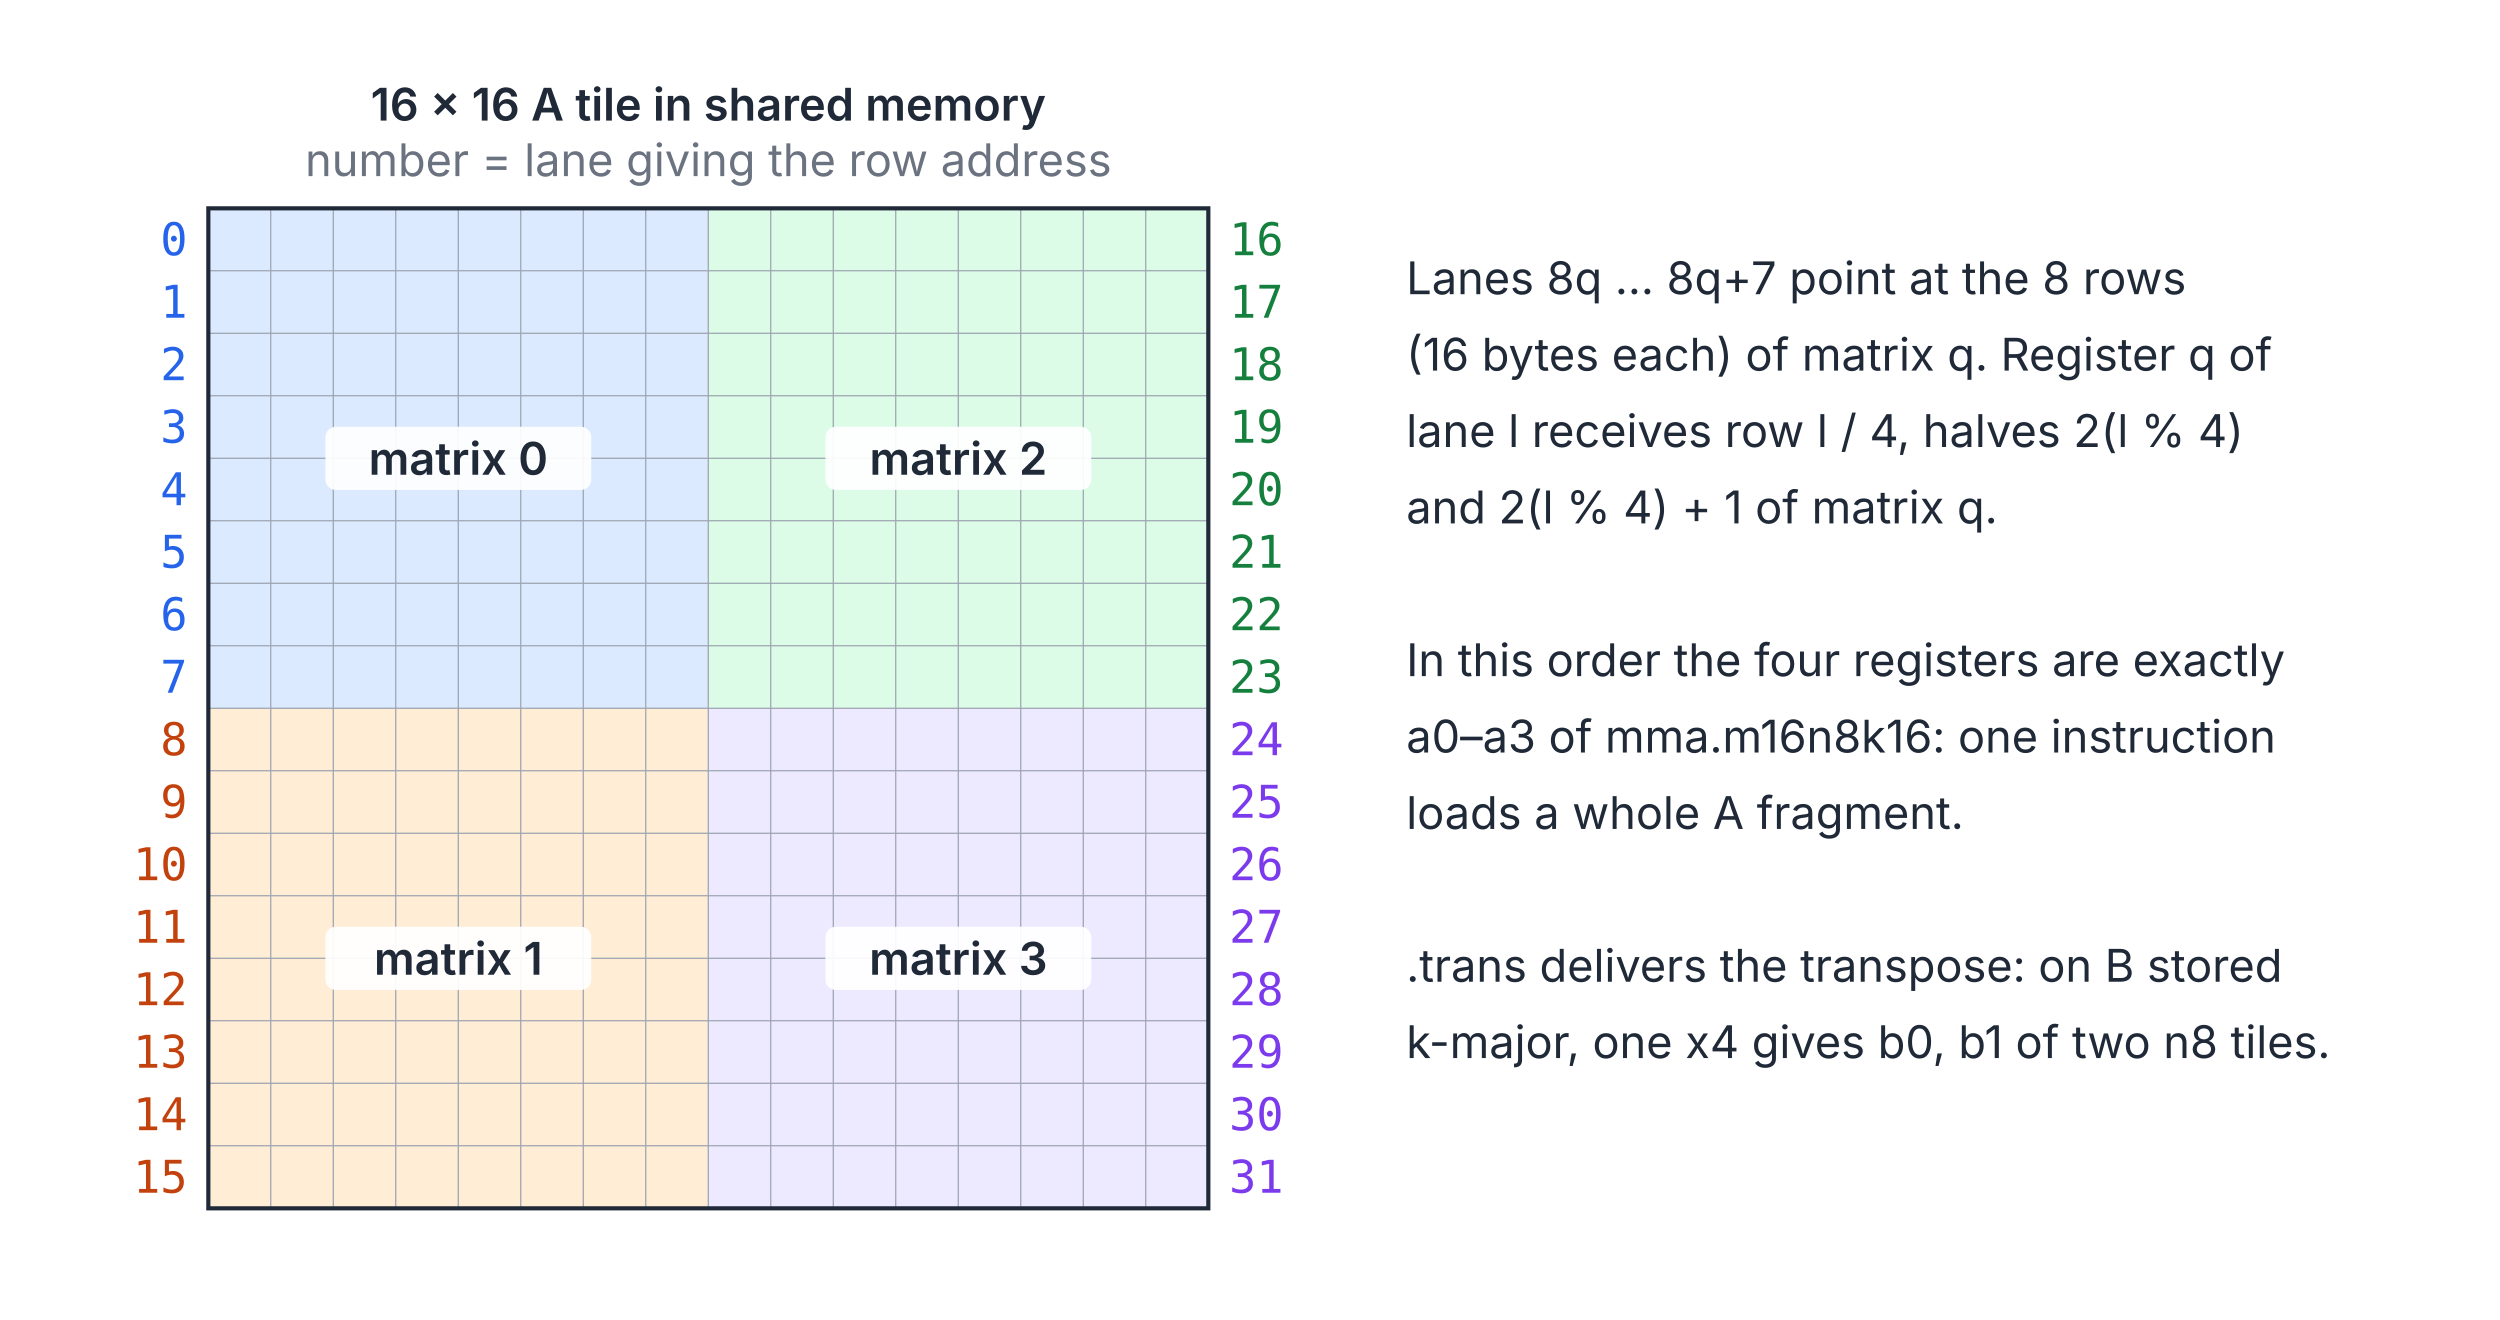
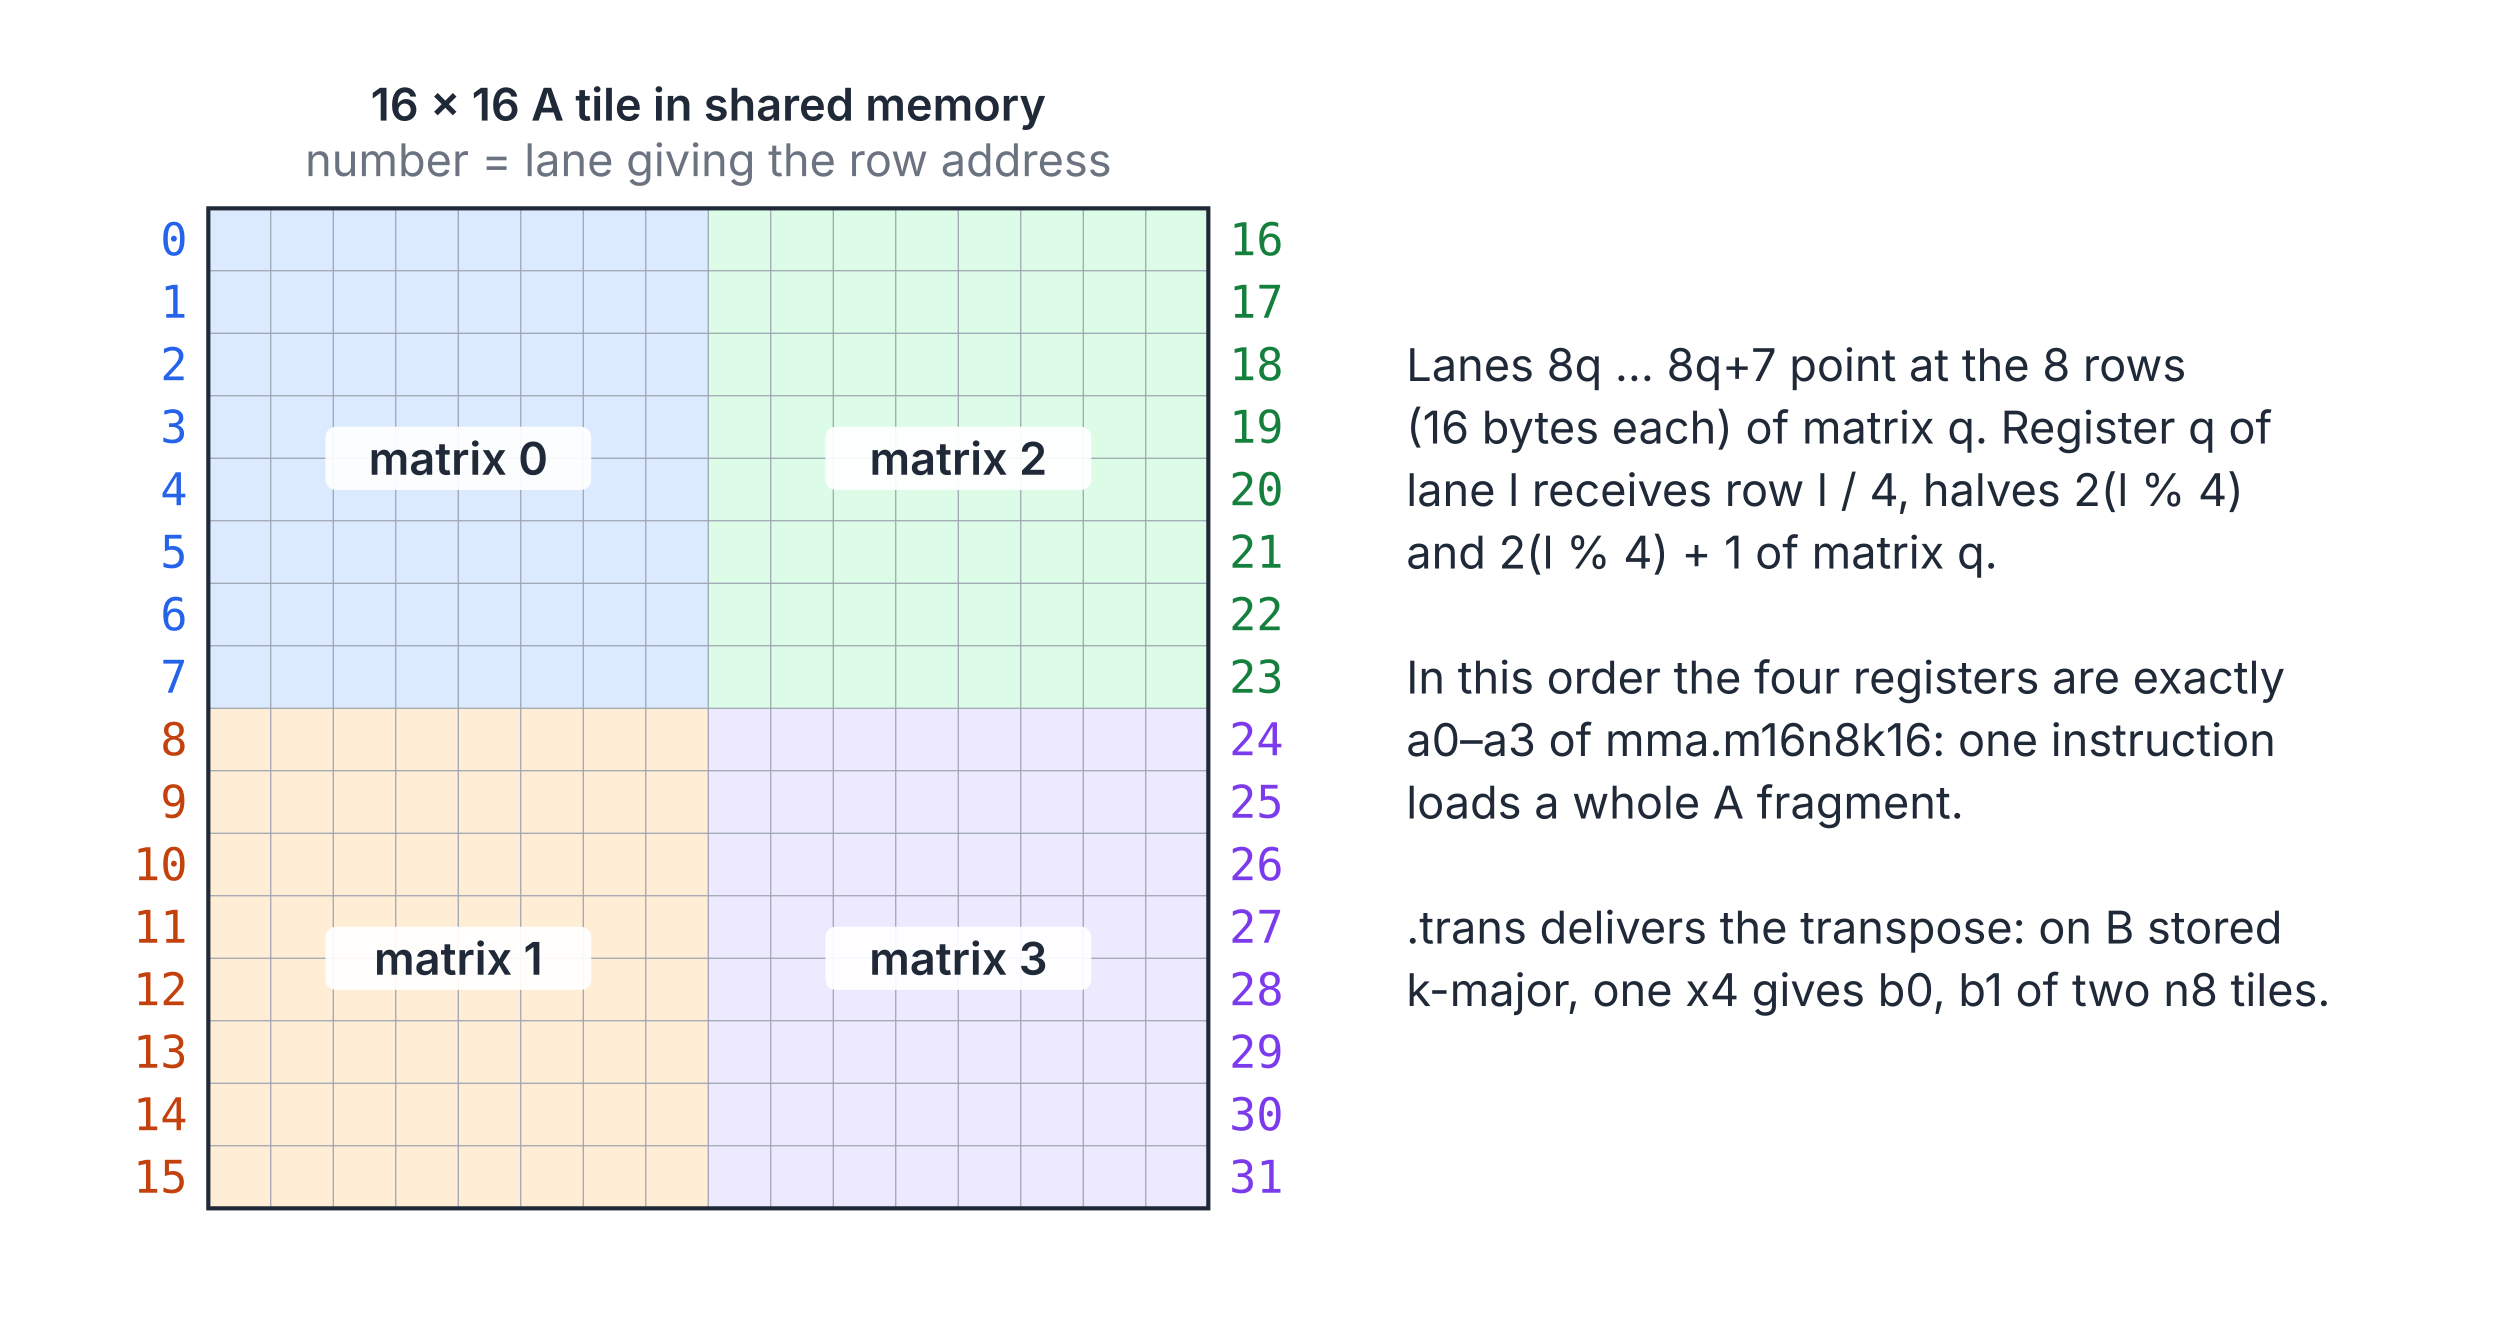
<svg xmlns="http://www.w3.org/2000/svg" viewBox="0 0 720 380" width="720" height="380" class="fig-svg" role="img">
  <style>.fig-paper{fill:var(--fig-paper,#ffffff)}.fig-panel{fill:var(--fig-panel,#f8fafc)}.fig-none{fill:none}.s-ink{stroke:var(--fig-ink,#1f2937)}.t-ink{fill:var(--fig-ink,#1f2937)}.f-ink{fill:var(--fig-ink-soft,#f3f4f6)}.f-ink2{fill:var(--fig-ink-mid,#e5e7eb)}.k-ink{fill:var(--fig-ink,#1f2937)}.s-muted{stroke:var(--fig-muted,#6b7280)}.t-muted{fill:var(--fig-muted,#6b7280)}.f-muted{fill:var(--fig-muted-soft,#f9fafb)}.f-muted2{fill:var(--fig-muted-mid,#e5e7eb)}.k-muted{fill:var(--fig-muted,#6b7280)}.s-line{stroke:var(--fig-line,#9ca3af)}.t-line{fill:var(--fig-line,#9ca3af)}.f-line{fill:var(--fig-line-soft,#f3f4f6)}.f-line2{fill:var(--fig-line-mid,#d1d5db)}.k-line{fill:var(--fig-line,#9ca3af)}.s-a{stroke:var(--fig-a,#2563eb)}.t-a{fill:var(--fig-a,#2563eb)}.f-a{fill:var(--fig-a-soft,#dbeafe)}.f-a2{fill:var(--fig-a-mid,#93c5fd)}.k-a{fill:var(--fig-a,#2563eb)}.s-b{stroke:var(--fig-b,#c2410c)}.t-b{fill:var(--fig-b,#c2410c)}.f-b{fill:var(--fig-b-soft,#ffedd5)}.f-b2{fill:var(--fig-b-mid,#fdba74)}.k-b{fill:var(--fig-b,#c2410c)}.s-c{stroke:var(--fig-c,#15803d)}.t-c{fill:var(--fig-c,#15803d)}.f-c{fill:var(--fig-c-soft,#dcfce7)}.f-c2{fill:var(--fig-c-mid,#86efac)}.k-c{fill:var(--fig-c,#15803d)}.s-d{stroke:var(--fig-d,#7c3aed)}.t-d{fill:var(--fig-d,#7c3aed)}.f-d{fill:var(--fig-d-soft,#ede9fe)}.f-d2{fill:var(--fig-d-mid,#c4b5fd)}.k-d{fill:var(--fig-d,#7c3aed)}.s-hl{stroke:var(--fig-hl,#dc2626)}.t-hl{fill:var(--fig-hl,#dc2626)}.f-hl{fill:var(--fig-hl-soft,#fee2e2)}.f-hl2{fill:var(--fig-hl-mid,#fca5a5)}.k-hl{fill:var(--fig-hl,#dc2626)}.fig-txt{font-family:Inter,system-ui,-apple-system,'Segoe UI',sans-serif;font-size:15px}.fig-mono{font-family:'Ubuntu Mono',ui-monospace,Menlo,monospace;font-size:15px}.fig-small{font-size:13px}.fig-tiny{font-size:11px}.fig-big{font-size:17px}.fig-plate{fill:var(--fig-paper,#ffffff);fill-opacity:.92}.fig-bold{font-weight:600}.fig-it{font-style:italic}</style>
  <defs>
    <marker id="gemm-ldmatrix-ah-ink" viewBox="0 0 10 10" refX="9" refY="5" markerWidth="7" markerHeight="7" orient="auto-start-reverse">
      <path d="M0,0 L10,5 L0,10 z" class="k-ink" />
    </marker>
    <marker id="gemm-ldmatrix-ah-muted" viewBox="0 0 10 10" refX="9" refY="5" markerWidth="7" markerHeight="7" orient="auto-start-reverse">
      <path d="M0,0 L10,5 L0,10 z" class="k-muted" />
    </marker>
    <marker id="gemm-ldmatrix-ah-a" viewBox="0 0 10 10" refX="9" refY="5" markerWidth="7" markerHeight="7" orient="auto-start-reverse">
      <path d="M0,0 L10,5 L0,10 z" class="k-a" />
    </marker>
    <marker id="gemm-ldmatrix-ah-b" viewBox="0 0 10 10" refX="9" refY="5" markerWidth="7" markerHeight="7" orient="auto-start-reverse">
      <path d="M0,0 L10,5 L0,10 z" class="k-b" />
    </marker>
    <marker id="gemm-ldmatrix-ah-c" viewBox="0 0 10 10" refX="9" refY="5" markerWidth="7" markerHeight="7" orient="auto-start-reverse">
      <path d="M0,0 L10,5 L0,10 z" class="k-c" />
    </marker>
    <marker id="gemm-ldmatrix-ah-d" viewBox="0 0 10 10" refX="9" refY="5" markerWidth="7" markerHeight="7" orient="auto-start-reverse">
      <path d="M0,0 L10,5 L0,10 z" class="k-d" />
    </marker>
    <marker id="gemm-ldmatrix-ah-hl" viewBox="0 0 10 10" refX="9" refY="5" markerWidth="7" markerHeight="7" orient="auto-start-reverse">
      <path d="M0,0 L10,5 L0,10 z" class="k-hl" />
    </marker>
  </defs>
  <rect x="0" y="0" width="720" height="380" class="fig-paper" />
  <rect x="60" y="60" width="18" height="18" rx="0" class="f-a s-line" stroke-width="0.3" />
  <rect x="78" y="60" width="18" height="18" rx="0" class="f-a s-line" stroke-width="0.3" />
  <rect x="96" y="60" width="18" height="18" rx="0" class="f-a s-line" stroke-width="0.3" />
  <rect x="114" y="60" width="18" height="18" rx="0" class="f-a s-line" stroke-width="0.3" />
  <rect x="132" y="60" width="18" height="18" rx="0" class="f-a s-line" stroke-width="0.3" />
  <rect x="150" y="60" width="18" height="18" rx="0" class="f-a s-line" stroke-width="0.3" />
  <rect x="168" y="60" width="18" height="18" rx="0" class="f-a s-line" stroke-width="0.3" />
  <rect x="186" y="60" width="18" height="18" rx="0" class="f-a s-line" stroke-width="0.3" />
  <rect x="60" y="78" width="18" height="18" rx="0" class="f-a s-line" stroke-width="0.3" />
  <rect x="78" y="78" width="18" height="18" rx="0" class="f-a s-line" stroke-width="0.3" />
  <rect x="96" y="78" width="18" height="18" rx="0" class="f-a s-line" stroke-width="0.3" />
  <rect x="114" y="78" width="18" height="18" rx="0" class="f-a s-line" stroke-width="0.3" />
  <rect x="132" y="78" width="18" height="18" rx="0" class="f-a s-line" stroke-width="0.3" />
  <rect x="150" y="78" width="18" height="18" rx="0" class="f-a s-line" stroke-width="0.3" />
  <rect x="168" y="78" width="18" height="18" rx="0" class="f-a s-line" stroke-width="0.3" />
  <rect x="186" y="78" width="18" height="18" rx="0" class="f-a s-line" stroke-width="0.3" />
  <rect x="60" y="96" width="18" height="18" rx="0" class="f-a s-line" stroke-width="0.3" />
  <rect x="78" y="96" width="18" height="18" rx="0" class="f-a s-line" stroke-width="0.3" />
  <rect x="96" y="96" width="18" height="18" rx="0" class="f-a s-line" stroke-width="0.3" />
  <rect x="114" y="96" width="18" height="18" rx="0" class="f-a s-line" stroke-width="0.3" />
  <rect x="132" y="96" width="18" height="18" rx="0" class="f-a s-line" stroke-width="0.3" />
  <rect x="150" y="96" width="18" height="18" rx="0" class="f-a s-line" stroke-width="0.3" />
  <rect x="168" y="96" width="18" height="18" rx="0" class="f-a s-line" stroke-width="0.3" />
  <rect x="186" y="96" width="18" height="18" rx="0" class="f-a s-line" stroke-width="0.3" />
  <rect x="60" y="114" width="18" height="18" rx="0" class="f-a s-line" stroke-width="0.3" />
  <rect x="78" y="114" width="18" height="18" rx="0" class="f-a s-line" stroke-width="0.3" />
  <rect x="96" y="114" width="18" height="18" rx="0" class="f-a s-line" stroke-width="0.3" />
  <rect x="114" y="114" width="18" height="18" rx="0" class="f-a s-line" stroke-width="0.3" />
  <rect x="132" y="114" width="18" height="18" rx="0" class="f-a s-line" stroke-width="0.3" />
  <rect x="150" y="114" width="18" height="18" rx="0" class="f-a s-line" stroke-width="0.3" />
  <rect x="168" y="114" width="18" height="18" rx="0" class="f-a s-line" stroke-width="0.3" />
  <rect x="186" y="114" width="18" height="18" rx="0" class="f-a s-line" stroke-width="0.3" />
  <rect x="60" y="132" width="18" height="18" rx="0" class="f-a s-line" stroke-width="0.3" />
  <rect x="78" y="132" width="18" height="18" rx="0" class="f-a s-line" stroke-width="0.3" />
  <rect x="96" y="132" width="18" height="18" rx="0" class="f-a s-line" stroke-width="0.3" />
  <rect x="114" y="132" width="18" height="18" rx="0" class="f-a s-line" stroke-width="0.3" />
  <rect x="132" y="132" width="18" height="18" rx="0" class="f-a s-line" stroke-width="0.3" />
  <rect x="150" y="132" width="18" height="18" rx="0" class="f-a s-line" stroke-width="0.3" />
  <rect x="168" y="132" width="18" height="18" rx="0" class="f-a s-line" stroke-width="0.3" />
  <rect x="186" y="132" width="18" height="18" rx="0" class="f-a s-line" stroke-width="0.3" />
  <rect x="60" y="150" width="18" height="18" rx="0" class="f-a s-line" stroke-width="0.3" />
  <rect x="78" y="150" width="18" height="18" rx="0" class="f-a s-line" stroke-width="0.3" />
  <rect x="96" y="150" width="18" height="18" rx="0" class="f-a s-line" stroke-width="0.3" />
  <rect x="114" y="150" width="18" height="18" rx="0" class="f-a s-line" stroke-width="0.3" />
  <rect x="132" y="150" width="18" height="18" rx="0" class="f-a s-line" stroke-width="0.3" />
  <rect x="150" y="150" width="18" height="18" rx="0" class="f-a s-line" stroke-width="0.3" />
  <rect x="168" y="150" width="18" height="18" rx="0" class="f-a s-line" stroke-width="0.3" />
  <rect x="186" y="150" width="18" height="18" rx="0" class="f-a s-line" stroke-width="0.3" />
  <rect x="60" y="168" width="18" height="18" rx="0" class="f-a s-line" stroke-width="0.3" />
  <rect x="78" y="168" width="18" height="18" rx="0" class="f-a s-line" stroke-width="0.3" />
  <rect x="96" y="168" width="18" height="18" rx="0" class="f-a s-line" stroke-width="0.3" />
  <rect x="114" y="168" width="18" height="18" rx="0" class="f-a s-line" stroke-width="0.3" />
  <rect x="132" y="168" width="18" height="18" rx="0" class="f-a s-line" stroke-width="0.3" />
  <rect x="150" y="168" width="18" height="18" rx="0" class="f-a s-line" stroke-width="0.3" />
  <rect x="168" y="168" width="18" height="18" rx="0" class="f-a s-line" stroke-width="0.3" />
  <rect x="186" y="168" width="18" height="18" rx="0" class="f-a s-line" stroke-width="0.3" />
  <rect x="60" y="186" width="18" height="18" rx="0" class="f-a s-line" stroke-width="0.3" />
  <rect x="78" y="186" width="18" height="18" rx="0" class="f-a s-line" stroke-width="0.3" />
  <rect x="96" y="186" width="18" height="18" rx="0" class="f-a s-line" stroke-width="0.3" />
  <rect x="114" y="186" width="18" height="18" rx="0" class="f-a s-line" stroke-width="0.3" />
  <rect x="132" y="186" width="18" height="18" rx="0" class="f-a s-line" stroke-width="0.3" />
  <rect x="150" y="186" width="18" height="18" rx="0" class="f-a s-line" stroke-width="0.3" />
  <rect x="168" y="186" width="18" height="18" rx="0" class="f-a s-line" stroke-width="0.3" />
  <rect x="186" y="186" width="18" height="18" rx="0" class="f-a s-line" stroke-width="0.3" />
  <rect x="93.72" y="122.9" width="76.56" height="18.2" rx="3" class="fig-plate" />
  <text x="132" y="132" text-anchor="middle" dominant-baseline="central" class="fig-txt t-ink fig-small fig-bold">matrix 0</text>
  <text x="54" y="69" text-anchor="end" dominant-baseline="central" class="fig-mono t-a fig-small">0</text>
  <text x="54" y="87" text-anchor="end" dominant-baseline="central" class="fig-mono t-a fig-small">1</text>
  <text x="54" y="105" text-anchor="end" dominant-baseline="central" class="fig-mono t-a fig-small">2</text>
  <text x="54" y="123" text-anchor="end" dominant-baseline="central" class="fig-mono t-a fig-small">3</text>
  <text x="54" y="141" text-anchor="end" dominant-baseline="central" class="fig-mono t-a fig-small">4</text>
  <text x="54" y="159" text-anchor="end" dominant-baseline="central" class="fig-mono t-a fig-small">5</text>
  <text x="54" y="177" text-anchor="end" dominant-baseline="central" class="fig-mono t-a fig-small">6</text>
  <text x="54" y="195" text-anchor="end" dominant-baseline="central" class="fig-mono t-a fig-small">7</text>
  <rect x="60" y="204" width="18" height="18" rx="0" class="f-b s-line" stroke-width="0.3" />
  <rect x="78" y="204" width="18" height="18" rx="0" class="f-b s-line" stroke-width="0.3" />
  <rect x="96" y="204" width="18" height="18" rx="0" class="f-b s-line" stroke-width="0.3" />
  <rect x="114" y="204" width="18" height="18" rx="0" class="f-b s-line" stroke-width="0.3" />
  <rect x="132" y="204" width="18" height="18" rx="0" class="f-b s-line" stroke-width="0.3" />
  <rect x="150" y="204" width="18" height="18" rx="0" class="f-b s-line" stroke-width="0.3" />
  <rect x="168" y="204" width="18" height="18" rx="0" class="f-b s-line" stroke-width="0.3" />
  <rect x="186" y="204" width="18" height="18" rx="0" class="f-b s-line" stroke-width="0.3" />
  <rect x="60" y="222" width="18" height="18" rx="0" class="f-b s-line" stroke-width="0.3" />
  <rect x="78" y="222" width="18" height="18" rx="0" class="f-b s-line" stroke-width="0.3" />
  <rect x="96" y="222" width="18" height="18" rx="0" class="f-b s-line" stroke-width="0.3" />
  <rect x="114" y="222" width="18" height="18" rx="0" class="f-b s-line" stroke-width="0.3" />
  <rect x="132" y="222" width="18" height="18" rx="0" class="f-b s-line" stroke-width="0.3" />
  <rect x="150" y="222" width="18" height="18" rx="0" class="f-b s-line" stroke-width="0.3" />
  <rect x="168" y="222" width="18" height="18" rx="0" class="f-b s-line" stroke-width="0.3" />
  <rect x="186" y="222" width="18" height="18" rx="0" class="f-b s-line" stroke-width="0.3" />
  <rect x="60" y="240" width="18" height="18" rx="0" class="f-b s-line" stroke-width="0.3" />
  <rect x="78" y="240" width="18" height="18" rx="0" class="f-b s-line" stroke-width="0.3" />
  <rect x="96" y="240" width="18" height="18" rx="0" class="f-b s-line" stroke-width="0.3" />
  <rect x="114" y="240" width="18" height="18" rx="0" class="f-b s-line" stroke-width="0.3" />
  <rect x="132" y="240" width="18" height="18" rx="0" class="f-b s-line" stroke-width="0.3" />
  <rect x="150" y="240" width="18" height="18" rx="0" class="f-b s-line" stroke-width="0.3" />
  <rect x="168" y="240" width="18" height="18" rx="0" class="f-b s-line" stroke-width="0.3" />
  <rect x="186" y="240" width="18" height="18" rx="0" class="f-b s-line" stroke-width="0.3" />
  <rect x="60" y="258" width="18" height="18" rx="0" class="f-b s-line" stroke-width="0.3" />
  <rect x="78" y="258" width="18" height="18" rx="0" class="f-b s-line" stroke-width="0.3" />
  <rect x="96" y="258" width="18" height="18" rx="0" class="f-b s-line" stroke-width="0.3" />
  <rect x="114" y="258" width="18" height="18" rx="0" class="f-b s-line" stroke-width="0.3" />
  <rect x="132" y="258" width="18" height="18" rx="0" class="f-b s-line" stroke-width="0.3" />
  <rect x="150" y="258" width="18" height="18" rx="0" class="f-b s-line" stroke-width="0.3" />
  <rect x="168" y="258" width="18" height="18" rx="0" class="f-b s-line" stroke-width="0.3" />
  <rect x="186" y="258" width="18" height="18" rx="0" class="f-b s-line" stroke-width="0.3" />
  <rect x="60" y="276" width="18" height="18" rx="0" class="f-b s-line" stroke-width="0.3" />
  <rect x="78" y="276" width="18" height="18" rx="0" class="f-b s-line" stroke-width="0.3" />
  <rect x="96" y="276" width="18" height="18" rx="0" class="f-b s-line" stroke-width="0.3" />
  <rect x="114" y="276" width="18" height="18" rx="0" class="f-b s-line" stroke-width="0.3" />
  <rect x="132" y="276" width="18" height="18" rx="0" class="f-b s-line" stroke-width="0.3" />
  <rect x="150" y="276" width="18" height="18" rx="0" class="f-b s-line" stroke-width="0.3" />
  <rect x="168" y="276" width="18" height="18" rx="0" class="f-b s-line" stroke-width="0.3" />
  <rect x="186" y="276" width="18" height="18" rx="0" class="f-b s-line" stroke-width="0.3" />
  <rect x="60" y="294" width="18" height="18" rx="0" class="f-b s-line" stroke-width="0.3" />
  <rect x="78" y="294" width="18" height="18" rx="0" class="f-b s-line" stroke-width="0.3" />
  <rect x="96" y="294" width="18" height="18" rx="0" class="f-b s-line" stroke-width="0.3" />
  <rect x="114" y="294" width="18" height="18" rx="0" class="f-b s-line" stroke-width="0.3" />
  <rect x="132" y="294" width="18" height="18" rx="0" class="f-b s-line" stroke-width="0.3" />
  <rect x="150" y="294" width="18" height="18" rx="0" class="f-b s-line" stroke-width="0.3" />
  <rect x="168" y="294" width="18" height="18" rx="0" class="f-b s-line" stroke-width="0.3" />
  <rect x="186" y="294" width="18" height="18" rx="0" class="f-b s-line" stroke-width="0.3" />
  <rect x="60" y="312" width="18" height="18" rx="0" class="f-b s-line" stroke-width="0.3" />
  <rect x="78" y="312" width="18" height="18" rx="0" class="f-b s-line" stroke-width="0.3" />
  <rect x="96" y="312" width="18" height="18" rx="0" class="f-b s-line" stroke-width="0.3" />
  <rect x="114" y="312" width="18" height="18" rx="0" class="f-b s-line" stroke-width="0.3" />
  <rect x="132" y="312" width="18" height="18" rx="0" class="f-b s-line" stroke-width="0.3" />
  <rect x="150" y="312" width="18" height="18" rx="0" class="f-b s-line" stroke-width="0.3" />
  <rect x="168" y="312" width="18" height="18" rx="0" class="f-b s-line" stroke-width="0.3" />
  <rect x="186" y="312" width="18" height="18" rx="0" class="f-b s-line" stroke-width="0.3" />
  <rect x="60" y="330" width="18" height="18" rx="0" class="f-b s-line" stroke-width="0.3" />
  <rect x="78" y="330" width="18" height="18" rx="0" class="f-b s-line" stroke-width="0.3" />
  <rect x="96" y="330" width="18" height="18" rx="0" class="f-b s-line" stroke-width="0.3" />
  <rect x="114" y="330" width="18" height="18" rx="0" class="f-b s-line" stroke-width="0.3" />
  <rect x="132" y="330" width="18" height="18" rx="0" class="f-b s-line" stroke-width="0.3" />
  <rect x="150" y="330" width="18" height="18" rx="0" class="f-b s-line" stroke-width="0.3" />
  <rect x="168" y="330" width="18" height="18" rx="0" class="f-b s-line" stroke-width="0.3" />
  <rect x="186" y="330" width="18" height="18" rx="0" class="f-b s-line" stroke-width="0.3" />
  <rect x="93.72" y="266.9" width="76.56" height="18.2" rx="3" class="fig-plate" />
  <text x="132" y="276" text-anchor="middle" dominant-baseline="central" class="fig-txt t-ink fig-small fig-bold">matrix 1</text>
  <text x="54" y="213" text-anchor="end" dominant-baseline="central" class="fig-mono t-b fig-small">8</text>
  <text x="54" y="231" text-anchor="end" dominant-baseline="central" class="fig-mono t-b fig-small">9</text>
  <text x="54" y="249" text-anchor="end" dominant-baseline="central" class="fig-mono t-b fig-small">10</text>
  <text x="54" y="267" text-anchor="end" dominant-baseline="central" class="fig-mono t-b fig-small">11</text>
  <text x="54" y="285" text-anchor="end" dominant-baseline="central" class="fig-mono t-b fig-small">12</text>
  <text x="54" y="303" text-anchor="end" dominant-baseline="central" class="fig-mono t-b fig-small">13</text>
  <text x="54" y="321" text-anchor="end" dominant-baseline="central" class="fig-mono t-b fig-small">14</text>
  <text x="54" y="339" text-anchor="end" dominant-baseline="central" class="fig-mono t-b fig-small">15</text>
  <rect x="204" y="60" width="18" height="18" rx="0" class="f-c s-line" stroke-width="0.3" />
  <rect x="222" y="60" width="18" height="18" rx="0" class="f-c s-line" stroke-width="0.3" />
  <rect x="240" y="60" width="18" height="18" rx="0" class="f-c s-line" stroke-width="0.3" />
  <rect x="258" y="60" width="18" height="18" rx="0" class="f-c s-line" stroke-width="0.3" />
  <rect x="276" y="60" width="18" height="18" rx="0" class="f-c s-line" stroke-width="0.3" />
  <rect x="294" y="60" width="18" height="18" rx="0" class="f-c s-line" stroke-width="0.3" />
  <rect x="312" y="60" width="18" height="18" rx="0" class="f-c s-line" stroke-width="0.3" />
  <rect x="330" y="60" width="18" height="18" rx="0" class="f-c s-line" stroke-width="0.3" />
  <rect x="204" y="78" width="18" height="18" rx="0" class="f-c s-line" stroke-width="0.3" />
  <rect x="222" y="78" width="18" height="18" rx="0" class="f-c s-line" stroke-width="0.3" />
  <rect x="240" y="78" width="18" height="18" rx="0" class="f-c s-line" stroke-width="0.3" />
  <rect x="258" y="78" width="18" height="18" rx="0" class="f-c s-line" stroke-width="0.3" />
  <rect x="276" y="78" width="18" height="18" rx="0" class="f-c s-line" stroke-width="0.3" />
  <rect x="294" y="78" width="18" height="18" rx="0" class="f-c s-line" stroke-width="0.3" />
  <rect x="312" y="78" width="18" height="18" rx="0" class="f-c s-line" stroke-width="0.3" />
  <rect x="330" y="78" width="18" height="18" rx="0" class="f-c s-line" stroke-width="0.3" />
  <rect x="204" y="96" width="18" height="18" rx="0" class="f-c s-line" stroke-width="0.3" />
  <rect x="222" y="96" width="18" height="18" rx="0" class="f-c s-line" stroke-width="0.3" />
  <rect x="240" y="96" width="18" height="18" rx="0" class="f-c s-line" stroke-width="0.3" />
  <rect x="258" y="96" width="18" height="18" rx="0" class="f-c s-line" stroke-width="0.3" />
  <rect x="276" y="96" width="18" height="18" rx="0" class="f-c s-line" stroke-width="0.3" />
  <rect x="294" y="96" width="18" height="18" rx="0" class="f-c s-line" stroke-width="0.3" />
  <rect x="312" y="96" width="18" height="18" rx="0" class="f-c s-line" stroke-width="0.3" />
  <rect x="330" y="96" width="18" height="18" rx="0" class="f-c s-line" stroke-width="0.3" />
  <rect x="204" y="114" width="18" height="18" rx="0" class="f-c s-line" stroke-width="0.3" />
  <rect x="222" y="114" width="18" height="18" rx="0" class="f-c s-line" stroke-width="0.3" />
  <rect x="240" y="114" width="18" height="18" rx="0" class="f-c s-line" stroke-width="0.3" />
  <rect x="258" y="114" width="18" height="18" rx="0" class="f-c s-line" stroke-width="0.3" />
  <rect x="276" y="114" width="18" height="18" rx="0" class="f-c s-line" stroke-width="0.3" />
  <rect x="294" y="114" width="18" height="18" rx="0" class="f-c s-line" stroke-width="0.3" />
  <rect x="312" y="114" width="18" height="18" rx="0" class="f-c s-line" stroke-width="0.3" />
  <rect x="330" y="114" width="18" height="18" rx="0" class="f-c s-line" stroke-width="0.3" />
  <rect x="204" y="132" width="18" height="18" rx="0" class="f-c s-line" stroke-width="0.3" />
  <rect x="222" y="132" width="18" height="18" rx="0" class="f-c s-line" stroke-width="0.3" />
  <rect x="240" y="132" width="18" height="18" rx="0" class="f-c s-line" stroke-width="0.3" />
  <rect x="258" y="132" width="18" height="18" rx="0" class="f-c s-line" stroke-width="0.3" />
  <rect x="276" y="132" width="18" height="18" rx="0" class="f-c s-line" stroke-width="0.3" />
  <rect x="294" y="132" width="18" height="18" rx="0" class="f-c s-line" stroke-width="0.3" />
  <rect x="312" y="132" width="18" height="18" rx="0" class="f-c s-line" stroke-width="0.3" />
  <rect x="330" y="132" width="18" height="18" rx="0" class="f-c s-line" stroke-width="0.3" />
  <rect x="204" y="150" width="18" height="18" rx="0" class="f-c s-line" stroke-width="0.3" />
  <rect x="222" y="150" width="18" height="18" rx="0" class="f-c s-line" stroke-width="0.3" />
  <rect x="240" y="150" width="18" height="18" rx="0" class="f-c s-line" stroke-width="0.3" />
  <rect x="258" y="150" width="18" height="18" rx="0" class="f-c s-line" stroke-width="0.3" />
  <rect x="276" y="150" width="18" height="18" rx="0" class="f-c s-line" stroke-width="0.3" />
  <rect x="294" y="150" width="18" height="18" rx="0" class="f-c s-line" stroke-width="0.3" />
  <rect x="312" y="150" width="18" height="18" rx="0" class="f-c s-line" stroke-width="0.3" />
  <rect x="330" y="150" width="18" height="18" rx="0" class="f-c s-line" stroke-width="0.3" />
  <rect x="204" y="168" width="18" height="18" rx="0" class="f-c s-line" stroke-width="0.3" />
  <rect x="222" y="168" width="18" height="18" rx="0" class="f-c s-line" stroke-width="0.3" />
  <rect x="240" y="168" width="18" height="18" rx="0" class="f-c s-line" stroke-width="0.3" />
  <rect x="258" y="168" width="18" height="18" rx="0" class="f-c s-line" stroke-width="0.3" />
  <rect x="276" y="168" width="18" height="18" rx="0" class="f-c s-line" stroke-width="0.3" />
  <rect x="294" y="168" width="18" height="18" rx="0" class="f-c s-line" stroke-width="0.3" />
  <rect x="312" y="168" width="18" height="18" rx="0" class="f-c s-line" stroke-width="0.3" />
  <rect x="330" y="168" width="18" height="18" rx="0" class="f-c s-line" stroke-width="0.3" />
  <rect x="204" y="186" width="18" height="18" rx="0" class="f-c s-line" stroke-width="0.3" />
  <rect x="222" y="186" width="18" height="18" rx="0" class="f-c s-line" stroke-width="0.3" />
  <rect x="240" y="186" width="18" height="18" rx="0" class="f-c s-line" stroke-width="0.3" />
  <rect x="258" y="186" width="18" height="18" rx="0" class="f-c s-line" stroke-width="0.3" />
  <rect x="276" y="186" width="18" height="18" rx="0" class="f-c s-line" stroke-width="0.3" />
  <rect x="294" y="186" width="18" height="18" rx="0" class="f-c s-line" stroke-width="0.3" />
  <rect x="312" y="186" width="18" height="18" rx="0" class="f-c s-line" stroke-width="0.3" />
  <rect x="330" y="186" width="18" height="18" rx="0" class="f-c s-line" stroke-width="0.3" />
  <rect x="237.72" y="122.9" width="76.56" height="18.2" rx="3" class="fig-plate" />
  <text x="276" y="132" text-anchor="middle" dominant-baseline="central" class="fig-txt t-ink fig-small fig-bold">matrix 2</text>
  <text x="354" y="69" text-anchor="start" dominant-baseline="central" class="fig-mono t-c fig-small">16</text>
  <text x="354" y="87" text-anchor="start" dominant-baseline="central" class="fig-mono t-c fig-small">17</text>
  <text x="354" y="105" text-anchor="start" dominant-baseline="central" class="fig-mono t-c fig-small">18</text>
  <text x="354" y="123" text-anchor="start" dominant-baseline="central" class="fig-mono t-c fig-small">19</text>
  <text x="354" y="141" text-anchor="start" dominant-baseline="central" class="fig-mono t-c fig-small">20</text>
  <text x="354" y="159" text-anchor="start" dominant-baseline="central" class="fig-mono t-c fig-small">21</text>
  <text x="354" y="177" text-anchor="start" dominant-baseline="central" class="fig-mono t-c fig-small">22</text>
  <text x="354" y="195" text-anchor="start" dominant-baseline="central" class="fig-mono t-c fig-small">23</text>
  <rect x="204" y="204" width="18" height="18" rx="0" class="f-d s-line" stroke-width="0.3" />
  <rect x="222" y="204" width="18" height="18" rx="0" class="f-d s-line" stroke-width="0.3" />
  <rect x="240" y="204" width="18" height="18" rx="0" class="f-d s-line" stroke-width="0.3" />
  <rect x="258" y="204" width="18" height="18" rx="0" class="f-d s-line" stroke-width="0.3" />
  <rect x="276" y="204" width="18" height="18" rx="0" class="f-d s-line" stroke-width="0.3" />
  <rect x="294" y="204" width="18" height="18" rx="0" class="f-d s-line" stroke-width="0.3" />
  <rect x="312" y="204" width="18" height="18" rx="0" class="f-d s-line" stroke-width="0.3" />
  <rect x="330" y="204" width="18" height="18" rx="0" class="f-d s-line" stroke-width="0.3" />
  <rect x="204" y="222" width="18" height="18" rx="0" class="f-d s-line" stroke-width="0.3" />
  <rect x="222" y="222" width="18" height="18" rx="0" class="f-d s-line" stroke-width="0.3" />
  <rect x="240" y="222" width="18" height="18" rx="0" class="f-d s-line" stroke-width="0.3" />
  <rect x="258" y="222" width="18" height="18" rx="0" class="f-d s-line" stroke-width="0.3" />
  <rect x="276" y="222" width="18" height="18" rx="0" class="f-d s-line" stroke-width="0.3" />
  <rect x="294" y="222" width="18" height="18" rx="0" class="f-d s-line" stroke-width="0.3" />
  <rect x="312" y="222" width="18" height="18" rx="0" class="f-d s-line" stroke-width="0.3" />
  <rect x="330" y="222" width="18" height="18" rx="0" class="f-d s-line" stroke-width="0.3" />
  <rect x="204" y="240" width="18" height="18" rx="0" class="f-d s-line" stroke-width="0.3" />
  <rect x="222" y="240" width="18" height="18" rx="0" class="f-d s-line" stroke-width="0.3" />
  <rect x="240" y="240" width="18" height="18" rx="0" class="f-d s-line" stroke-width="0.3" />
  <rect x="258" y="240" width="18" height="18" rx="0" class="f-d s-line" stroke-width="0.3" />
  <rect x="276" y="240" width="18" height="18" rx="0" class="f-d s-line" stroke-width="0.3" />
  <rect x="294" y="240" width="18" height="18" rx="0" class="f-d s-line" stroke-width="0.3" />
  <rect x="312" y="240" width="18" height="18" rx="0" class="f-d s-line" stroke-width="0.3" />
  <rect x="330" y="240" width="18" height="18" rx="0" class="f-d s-line" stroke-width="0.3" />
  <rect x="204" y="258" width="18" height="18" rx="0" class="f-d s-line" stroke-width="0.3" />
  <rect x="222" y="258" width="18" height="18" rx="0" class="f-d s-line" stroke-width="0.3" />
  <rect x="240" y="258" width="18" height="18" rx="0" class="f-d s-line" stroke-width="0.3" />
  <rect x="258" y="258" width="18" height="18" rx="0" class="f-d s-line" stroke-width="0.3" />
  <rect x="276" y="258" width="18" height="18" rx="0" class="f-d s-line" stroke-width="0.3" />
  <rect x="294" y="258" width="18" height="18" rx="0" class="f-d s-line" stroke-width="0.3" />
  <rect x="312" y="258" width="18" height="18" rx="0" class="f-d s-line" stroke-width="0.3" />
  <rect x="330" y="258" width="18" height="18" rx="0" class="f-d s-line" stroke-width="0.3" />
  <rect x="204" y="276" width="18" height="18" rx="0" class="f-d s-line" stroke-width="0.3" />
  <rect x="222" y="276" width="18" height="18" rx="0" class="f-d s-line" stroke-width="0.3" />
  <rect x="240" y="276" width="18" height="18" rx="0" class="f-d s-line" stroke-width="0.3" />
  <rect x="258" y="276" width="18" height="18" rx="0" class="f-d s-line" stroke-width="0.3" />
  <rect x="276" y="276" width="18" height="18" rx="0" class="f-d s-line" stroke-width="0.3" />
  <rect x="294" y="276" width="18" height="18" rx="0" class="f-d s-line" stroke-width="0.3" />
  <rect x="312" y="276" width="18" height="18" rx="0" class="f-d s-line" stroke-width="0.3" />
  <rect x="330" y="276" width="18" height="18" rx="0" class="f-d s-line" stroke-width="0.3" />
  <rect x="204" y="294" width="18" height="18" rx="0" class="f-d s-line" stroke-width="0.3" />
  <rect x="222" y="294" width="18" height="18" rx="0" class="f-d s-line" stroke-width="0.3" />
  <rect x="240" y="294" width="18" height="18" rx="0" class="f-d s-line" stroke-width="0.3" />
  <rect x="258" y="294" width="18" height="18" rx="0" class="f-d s-line" stroke-width="0.3" />
  <rect x="276" y="294" width="18" height="18" rx="0" class="f-d s-line" stroke-width="0.3" />
  <rect x="294" y="294" width="18" height="18" rx="0" class="f-d s-line" stroke-width="0.3" />
  <rect x="312" y="294" width="18" height="18" rx="0" class="f-d s-line" stroke-width="0.3" />
  <rect x="330" y="294" width="18" height="18" rx="0" class="f-d s-line" stroke-width="0.3" />
  <rect x="204" y="312" width="18" height="18" rx="0" class="f-d s-line" stroke-width="0.3" />
  <rect x="222" y="312" width="18" height="18" rx="0" class="f-d s-line" stroke-width="0.3" />
  <rect x="240" y="312" width="18" height="18" rx="0" class="f-d s-line" stroke-width="0.3" />
  <rect x="258" y="312" width="18" height="18" rx="0" class="f-d s-line" stroke-width="0.3" />
  <rect x="276" y="312" width="18" height="18" rx="0" class="f-d s-line" stroke-width="0.3" />
  <rect x="294" y="312" width="18" height="18" rx="0" class="f-d s-line" stroke-width="0.3" />
  <rect x="312" y="312" width="18" height="18" rx="0" class="f-d s-line" stroke-width="0.3" />
  <rect x="330" y="312" width="18" height="18" rx="0" class="f-d s-line" stroke-width="0.3" />
  <rect x="204" y="330" width="18" height="18" rx="0" class="f-d s-line" stroke-width="0.3" />
  <rect x="222" y="330" width="18" height="18" rx="0" class="f-d s-line" stroke-width="0.3" />
  <rect x="240" y="330" width="18" height="18" rx="0" class="f-d s-line" stroke-width="0.3" />
  <rect x="258" y="330" width="18" height="18" rx="0" class="f-d s-line" stroke-width="0.3" />
  <rect x="276" y="330" width="18" height="18" rx="0" class="f-d s-line" stroke-width="0.3" />
  <rect x="294" y="330" width="18" height="18" rx="0" class="f-d s-line" stroke-width="0.3" />
  <rect x="312" y="330" width="18" height="18" rx="0" class="f-d s-line" stroke-width="0.3" />
  <rect x="330" y="330" width="18" height="18" rx="0" class="f-d s-line" stroke-width="0.3" />
  <rect x="237.72" y="266.9" width="76.56" height="18.2" rx="3" class="fig-plate" />
  <text x="276" y="276" text-anchor="middle" dominant-baseline="central" class="fig-txt t-ink fig-small fig-bold">matrix 3</text>
  <text x="354" y="213" text-anchor="start" dominant-baseline="central" class="fig-mono t-d fig-small">24</text>
  <text x="354" y="231" text-anchor="start" dominant-baseline="central" class="fig-mono t-d fig-small">25</text>
  <text x="354" y="249" text-anchor="start" dominant-baseline="central" class="fig-mono t-d fig-small">26</text>
  <text x="354" y="267" text-anchor="start" dominant-baseline="central" class="fig-mono t-d fig-small">27</text>
  <text x="354" y="285" text-anchor="start" dominant-baseline="central" class="fig-mono t-d fig-small">28</text>
  <text x="354" y="303" text-anchor="start" dominant-baseline="central" class="fig-mono t-d fig-small">29</text>
  <text x="354" y="321" text-anchor="start" dominant-baseline="central" class="fig-mono t-d fig-small">30</text>
  <text x="354" y="339" text-anchor="start" dominant-baseline="central" class="fig-mono t-d fig-small">31</text>
  <rect x="60" y="60" width="288" height="288" rx="0" class="fig-none s-ink" stroke-width="1.2" />
  <text x="204" y="30" text-anchor="middle" dominant-baseline="central" class="fig-txt t-ink fig-small fig-bold">16 × 16 A tile in shared memory</text>
  <text x="204" y="46" text-anchor="middle" dominant-baseline="central" class="fig-txt t-muted fig-small">number = lane giving the row address</text>
-   <text x="405" y="80" text-anchor="start" dominant-baseline="central" class="fig-txt t-ink fig-small">Lanes 8q … 8q+7 point at the 8 rows</text>
-   <text x="405" y="102" text-anchor="start" dominant-baseline="central" class="fig-txt t-ink fig-small">(16 bytes each) of matrix q. Register q of</text>
-   <text x="405" y="124" text-anchor="start" dominant-baseline="central" class="fig-txt t-ink fig-small">lane l receives row l / 4, halves 2(l % 4)</text>
-   <text x="405" y="146" text-anchor="start" dominant-baseline="central" class="fig-txt t-ink fig-small">and 2(l % 4) + 1 of matrix q.</text>
-   <text x="405" y="190" text-anchor="start" dominant-baseline="central" class="fig-txt t-ink fig-small">In this order the four registers are exactly</text>
-   <text x="405" y="212" text-anchor="start" dominant-baseline="central" class="fig-txt t-ink fig-small">a0–a3 of mma.m16n8k16: one instruction</text>
-   <text x="405" y="234" text-anchor="start" dominant-baseline="central" class="fig-txt t-ink fig-small">loads a whole A fragment.</text>
-   <text x="405" y="278" text-anchor="start" dominant-baseline="central" class="fig-txt t-ink fig-small">.trans delivers the transpose: on B stored</text>
-   <text x="405" y="300" text-anchor="start" dominant-baseline="central" class="fig-txt t-ink fig-small">k-major, one x4 gives b0, b1 of two n8 tiles.</text>
+   <text x="405" y="105" text-anchor="start" dominant-baseline="central" class="fig-txt t-ink fig-small">Lanes 8q … 8q+7 point at the 8 rows</text>
+   <text x="405" y="123" text-anchor="start" dominant-baseline="central" class="fig-txt t-ink fig-small">(16 bytes each) of matrix q. Register q of</text>
+   <text x="405" y="141" text-anchor="start" dominant-baseline="central" class="fig-txt t-ink fig-small">lane l receives row l / 4, halves 2(l % 4)</text>
+   <text x="405" y="159" text-anchor="start" dominant-baseline="central" class="fig-txt t-ink fig-small">and 2(l % 4) + 1 of matrix q.</text>
+   <text x="405" y="195" text-anchor="start" dominant-baseline="central" class="fig-txt t-ink fig-small">In this order the four registers are exactly</text>
+   <text x="405" y="213" text-anchor="start" dominant-baseline="central" class="fig-txt t-ink fig-small">a0–a3 of mma.m16n8k16: one instruction</text>
+   <text x="405" y="231" text-anchor="start" dominant-baseline="central" class="fig-txt t-ink fig-small">loads a whole A fragment.</text>
+   <text x="405" y="267" text-anchor="start" dominant-baseline="central" class="fig-txt t-ink fig-small">.trans delivers the transpose: on B stored</text>
+   <text x="405" y="285" text-anchor="start" dominant-baseline="central" class="fig-txt t-ink fig-small">k-major, one x4 gives b0, b1 of two n8 tiles.</text>
</svg>
